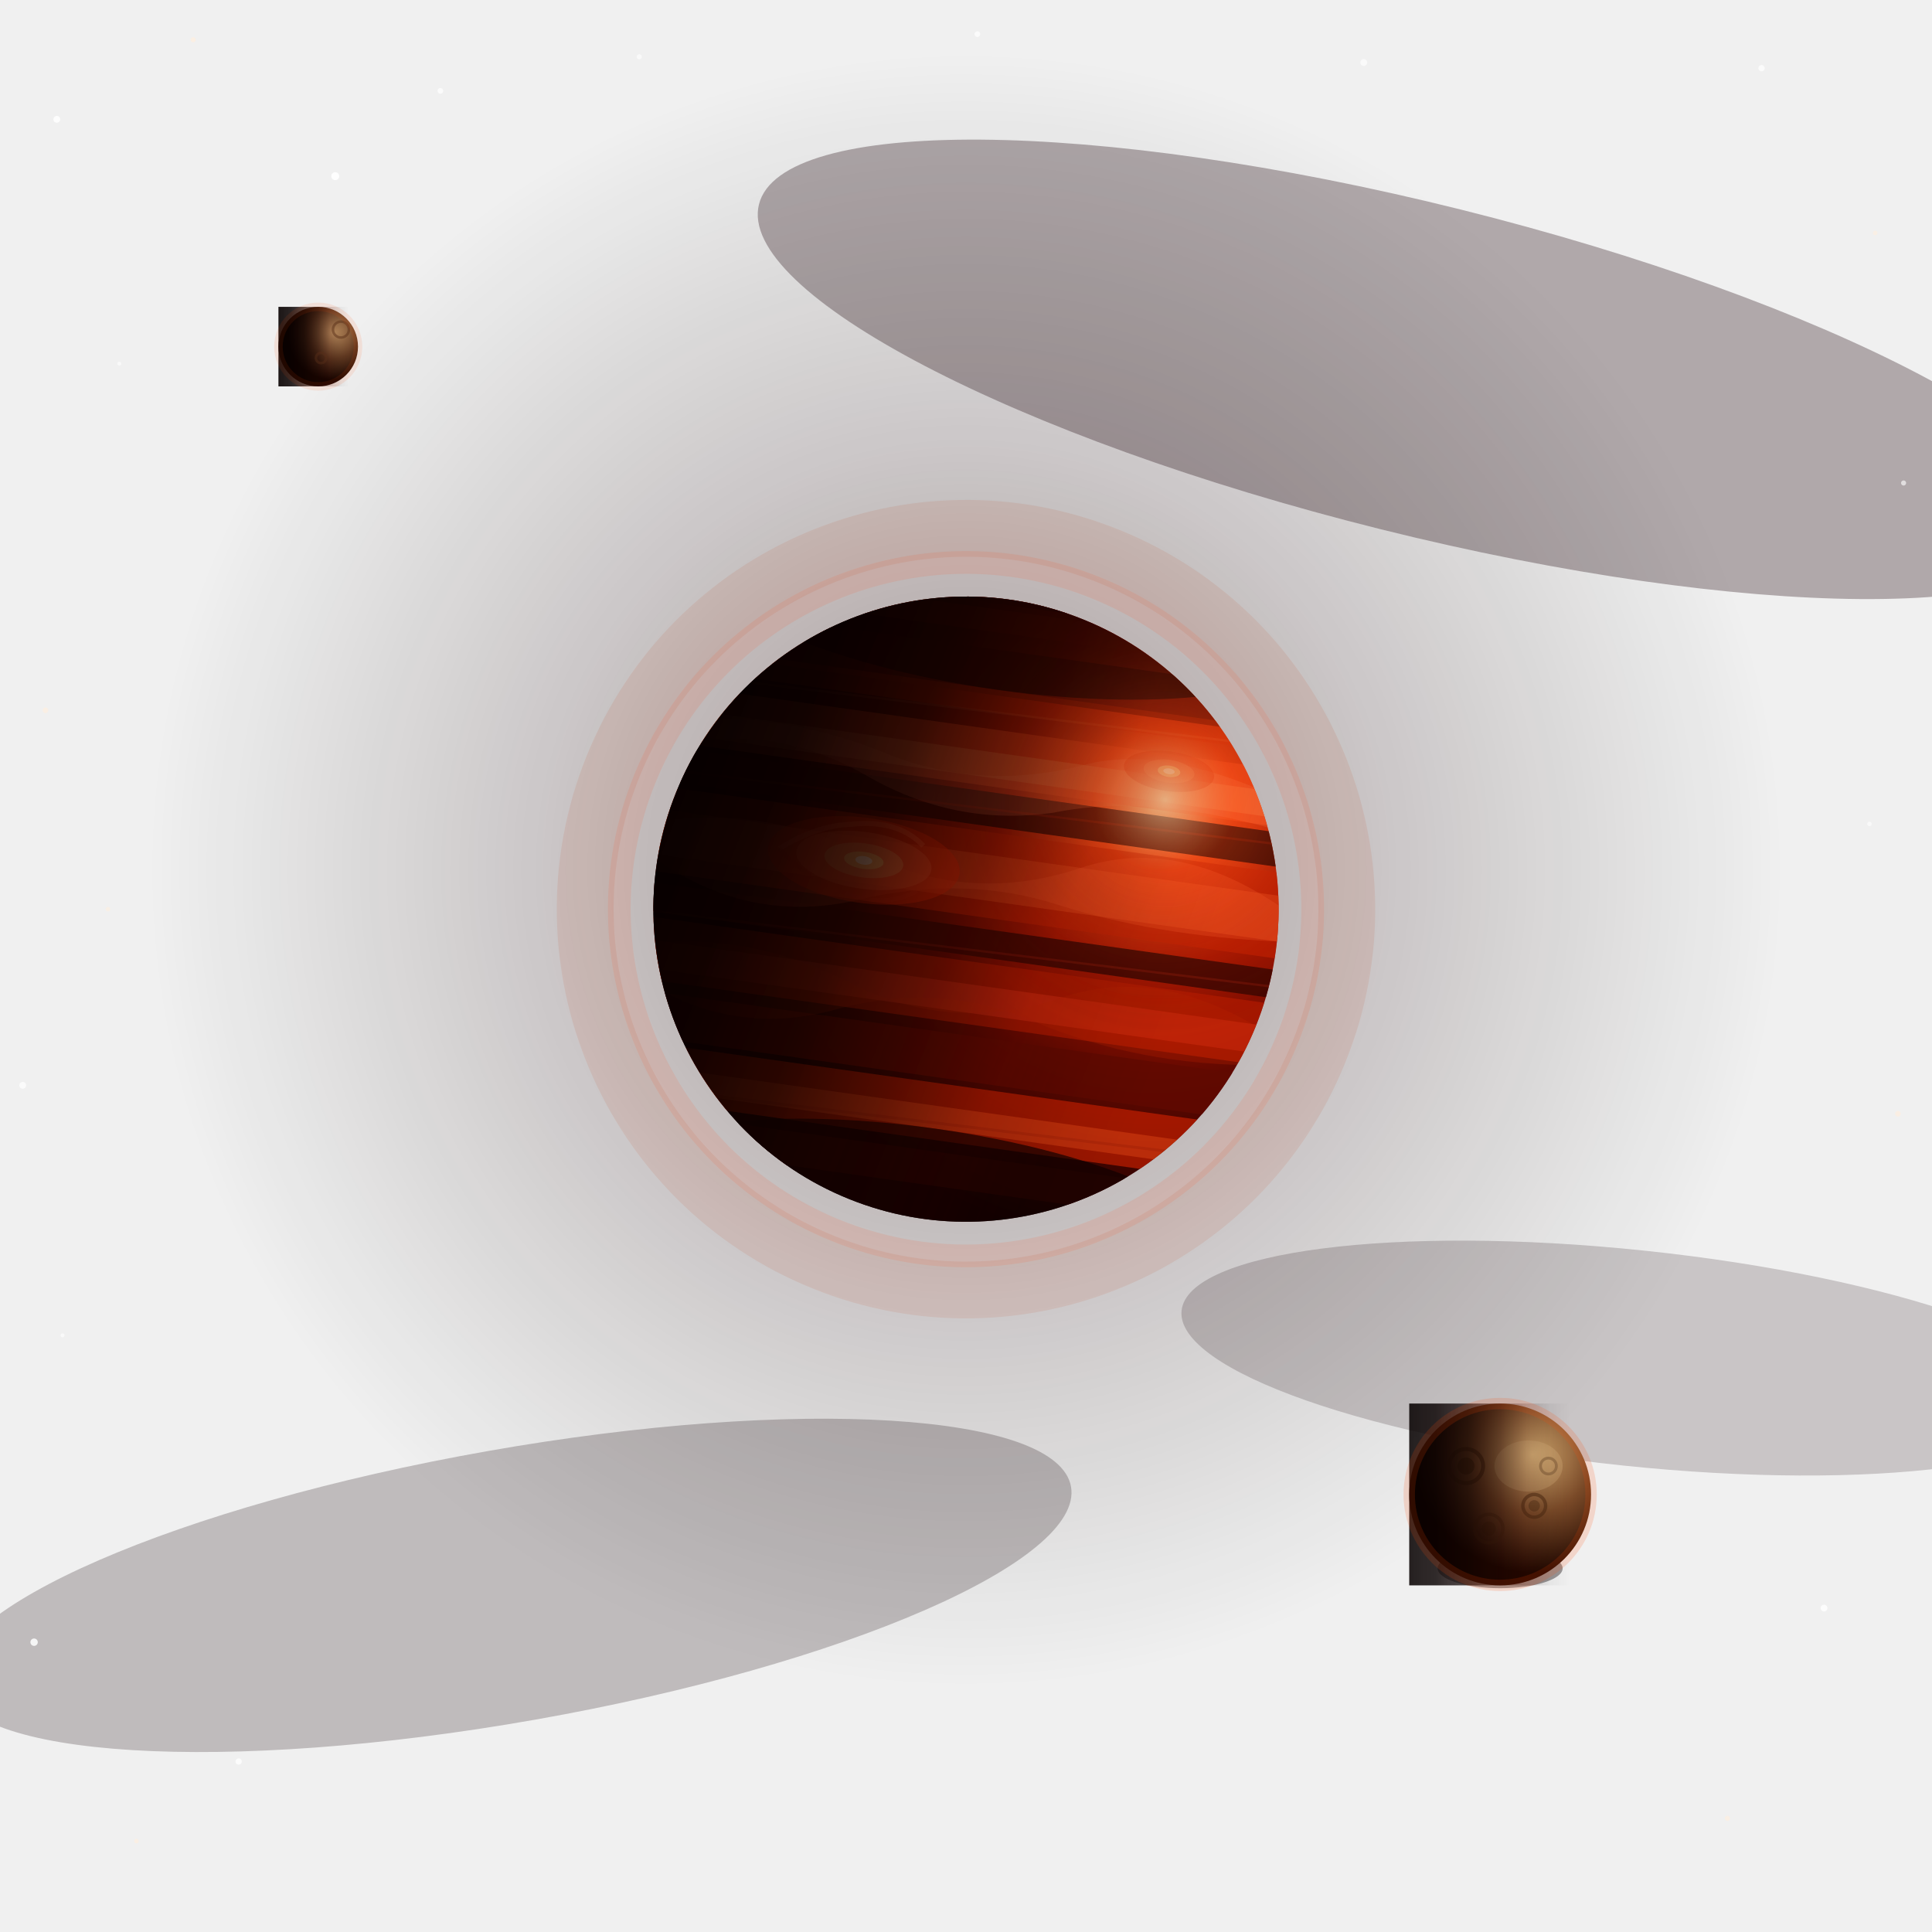
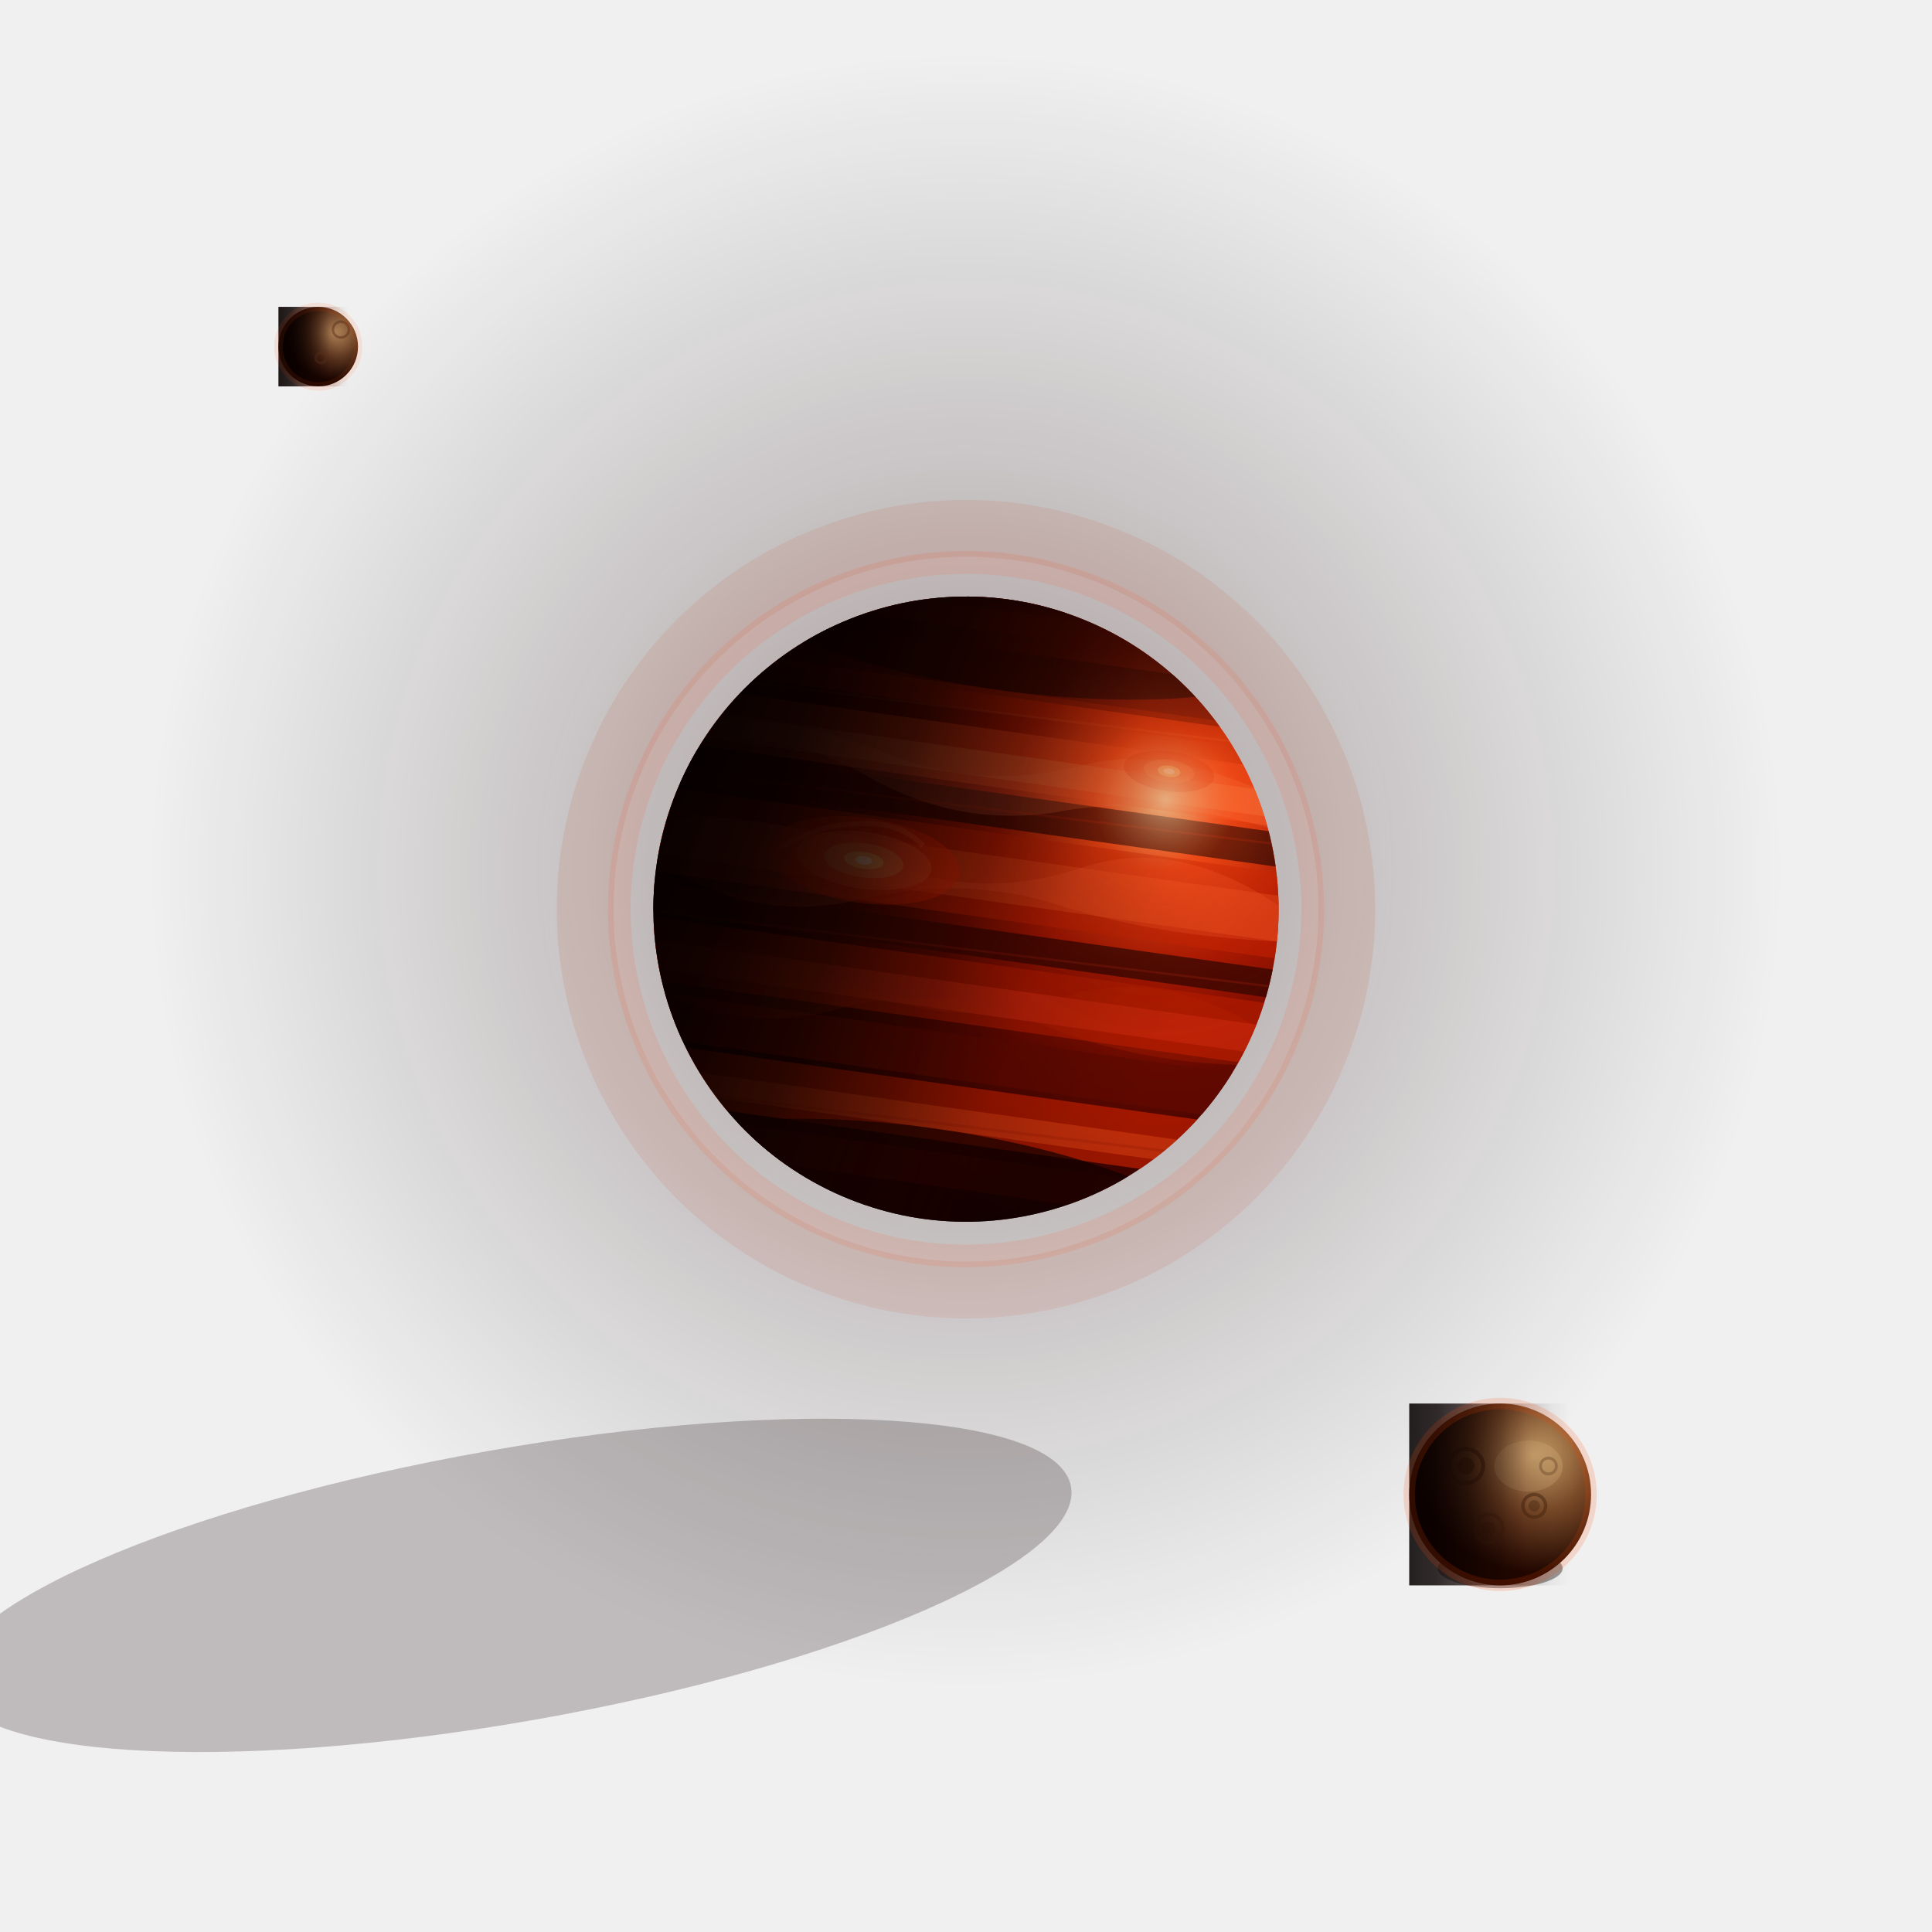
<svg xmlns="http://www.w3.org/2000/svg" width="100%" viewBox="0 0 680 680">
  <defs>
    <radialGradient id="sceneGlow" cx="50%" cy="48%" r="42%">
      <stop offset="0%" stop-color="#3a0808" stop-opacity="0.40" />
      <stop offset="55%" stop-color="#180204" stop-opacity="0.16" />
      <stop offset="100%" stop-color="#000" stop-opacity="0" />
    </radialGradient>
    <radialGradient id="pDay" cx="72%" cy="24%" r="70%">
      <stop offset="0%" stop-color="#ff9050" />
      <stop offset="14%" stop-color="#f04010" />
      <stop offset="36%" stop-color="#b01600" />
      <stop offset="62%" stop-color="#600800" />
      <stop offset="100%" stop-color="#1c0100" />
    </radialGradient>
    <linearGradient id="nightShadow" x1="0%" y1="0%" x2="100%" y2="0%">
      <stop offset="0%" stop-color="#060000" stop-opacity="0.98" />
      <stop offset="15%" stop-color="#080000" stop-opacity="0.93" />
      <stop offset="32%" stop-color="#0d0100" stop-opacity="0.78" />
      <stop offset="50%" stop-color="#150100" stop-opacity="0.48" />
      <stop offset="65%" stop-color="#200200" stop-opacity="0.18" />
      <stop offset="78%" stop-color="#000" stop-opacity="0.05" />
      <stop offset="88%" stop-color="#000" stop-opacity="0" />
      <stop offset="100%" stop-color="#000" stop-opacity="0" />
    </linearGradient>
    <radialGradient id="shine" cx="73%" cy="22%" r="38%">
      <stop offset="0%" stop-color="#ffddaa" stop-opacity="0.72" />
      <stop offset="30%" stop-color="#ff6020" stop-opacity="0.28" />
      <stop offset="100%" stop-color="#000" stop-opacity="0" />
    </radialGradient>
    <radialGradient id="mGrad" cx="68%" cy="28%" r="65%">
      <stop offset="0%" stop-color="#d4aa70" />
      <stop offset="50%" stop-color="#7a4a28" />
      <stop offset="100%" stop-color="#220800" />
    </radialGradient>
    <radialGradient id="m2Grad" cx="70%" cy="32%" r="60%">
      <stop offset="0%" stop-color="#c09060" />
      <stop offset="55%" stop-color="#603820" />
      <stop offset="100%" stop-color="#180500" />
    </radialGradient>
    <clipPath id="pClip">
      <circle cx="340" cy="320" r="110" />
    </clipPath>
  </defs>
-   <ellipse cx="500" cy="130" rx="240" ry="58" fill="#1a0008" opacity="0.30" transform="rotate(14,500,130)" />
  <ellipse cx="180" cy="558" rx="200" ry="48" fill="#100004" opacity="0.22" transform="rotate(-10,180,558)" />
-   <ellipse cx="575" cy="478" rx="160" ry="38" fill="#140206" opacity="0.18" transform="rotate(6,575,478)" />
-   <circle cx="20" cy="42" r="1.2" fill="#fff" opacity="0.88" />
-   <circle cx="68" cy="14" r="0.9" fill="#ffeedd" opacity="0.70" />
-   <circle cx="118" cy="62" r="1.4" fill="#fff" opacity="0.92" />
-   <circle cx="42" cy="128" r="0.7" fill="#fff" opacity="0.58" />
-   <circle cx="16" cy="250" r="1.0" fill="#ffeedd" opacity="0.65" />
-   <circle cx="8" cy="382" r="1.2" fill="#fff" opacity="0.75" />
-   <circle cx="22" cy="470" r="0.7" fill="#fff" opacity="0.58" />
-   <circle cx="12" cy="578" r="1.3" fill="#fff" opacity="0.85" />
-   <circle cx="48" cy="648" r="0.8" fill="#ffeedd" opacity="0.65" />
-   <circle cx="155" cy="32" r="1.0" fill="#fff" opacity="0.75" />
-   <circle cx="84" cy="620" r="1.1" fill="#fff" opacity="0.78" />
-   <circle cx="620" cy="24" r="1.1" fill="#fff" opacity="0.72" />
-   <circle cx="660" cy="82" r="0.8" fill="#ffeedd" opacity="0.58" />
-   <circle cx="670" cy="170" r="0.9" fill="#fff" opacity="0.62" />
-   <circle cx="668" cy="392" r="1.0" fill="#ffeedd" opacity="0.68" />
-   <circle cx="642" cy="566" r="1.2" fill="#fff" opacity="0.78" />
-   <circle cx="608" cy="640" r="0.9" fill="#ffeedd" opacity="0.65" />
-   <circle cx="344" cy="12" r="1.0" fill="#fff" opacity="0.75" />
-   <circle cx="480" cy="22" r="1.2" fill="#fff" opacity="0.68" />
-   <circle cx="225" cy="20" r="0.9" fill="#fff" opacity="0.62" />
-   <circle cx="38" cy="320" r="0.8" fill="#ffeedd" opacity="0.55" />
-   <circle cx="658" cy="290" r="0.8" fill="#fff" opacity="0.58" />
  <circle cx="340" cy="320" r="340" fill="url(#sceneGlow)" />
  <g transform="rotate(22, 340, 320)">
    <circle cx="340" cy="320" r="134" fill="none" stroke="#c03000" stroke-width="20" opacity="0.09" />
    <circle cx="340" cy="320" r="122" fill="none" stroke="#ff5020" stroke-width="8" opacity="0.12" />
    <circle cx="340" cy="320" r="110" fill="url(#pDay)" />
    <g clip-path="url(#pClip)">
      <g transform="rotate(-14, 340, 320)">
        <rect x="230" y="198" width="220" height="14" fill="#5a0800" opacity="0.82" />
        <rect x="230" y="214" width="220" height="8" fill="#b01800" opacity="0.40" />
        <rect x="230" y="228" width="220" height="16" fill="#660a00" opacity="0.76" />
        <rect x="230" y="242" width="220" height="8" fill="#e02800" opacity="0.32" />
        <rect x="230" y="256" width="220" height="20" fill="#ff4a18" opacity="0.54" />
        <rect x="230" y="264" width="220" height="9" fill="#ff8040" opacity="0.40" />
        <rect x="230" y="278" width="220" height="12" fill="#380500" opacity="0.92" />
        <rect x="230" y="292" width="220" height="30" fill="#cc2000" opacity="0.64" />
        <rect x="230" y="300" width="220" height="16" fill="#ff5a20" opacity="0.36" />
        <rect x="230" y="326" width="220" height="10" fill="#420600" opacity="0.90" />
        <rect x="230" y="338" width="220" height="22" fill="#be1c00" opacity="0.60" />
        <rect x="230" y="346" width="220" height="10" fill="#ff4020" opacity="0.28" />
        <rect x="230" y="364" width="220" height="16" fill="#600900" opacity="0.80" />
        <rect x="230" y="382" width="220" height="20" fill="#e02400" opacity="0.56" />
        <rect x="230" y="390" width="220" height="8" fill="#ff6020" opacity="0.30" />
        <rect x="230" y="406" width="220" height="12" fill="#480700" opacity="0.84" />
        <path d="M230 268 Q268 260 306 270 Q340 278 374 264 Q402 252 450 268 L450 278 Q400 270 366 282 Q332 292 298 278 Q262 264 230 278Z" fill="#ff7848" opacity="0.26" />
        <path d="M230 304 Q266 294 304 306 Q342 318 378 300 Q410 284 450 304 L450 316 Q408 320 372 314 Q338 308 302 322 Q266 336 230 318Z" fill="#ff5828" opacity="0.30" />
        <path d="M230 348 Q266 338 305 352 Q342 364 378 346 Q410 330 450 348 L450 360 Q408 366 370 356 Q334 346 298 362 Q264 376 230 360Z" fill="#be2200" opacity="0.26" />
        <ellipse cx="302" cy="308" rx="34" ry="15" fill="#ff2800" opacity="0.52" />
        <ellipse cx="302" cy="308" rx="24" ry="10" fill="#ff5020" opacity="0.58" />
        <ellipse cx="302" cy="308" rx="14" ry="6" fill="#ff8040" opacity="0.62" />
        <ellipse cx="302" cy="308" rx="7" ry="3" fill="#ffb860" opacity="0.68" />
        <ellipse cx="302" cy="308" rx="3" ry="1.5" fill="#fff" opacity="0.50" />
        <path d="M272 308 Q284 298 296 296 Q312 292 322 300" fill="none" stroke="#ff5828" stroke-width="1.8" opacity="0.44" />
        <path d="M272 308 Q284 318 296 320 Q312 324 322 316" fill="none" stroke="#e02808" stroke-width="1.5" opacity="0.38" />
        <ellipse cx="404" cy="262" rx="16" ry="7" fill="#e82800" opacity="0.44" />
        <ellipse cx="404" cy="262" rx="9" ry="4" fill="#ff6830" opacity="0.50" />
        <ellipse cx="404" cy="262" rx="4" ry="2" fill="#ffcc70" opacity="0.50" />
        <ellipse cx="404" cy="262" rx="2" ry="1" fill="#fff" opacity="0.38" />
        <line x1="230" y1="252" x2="450" y2="248" stroke="#ff7838" stroke-width="0.8" opacity="0.16" />
        <line x1="230" y1="286" x2="450" y2="282" stroke="#ff2808" stroke-width="0.8" opacity="0.15" />
        <line x1="230" y1="336" x2="450" y2="332" stroke="#ff3818" stroke-width="0.8" opacity="0.16" />
        <line x1="230" y1="398" x2="450" y2="394" stroke="#780a00" stroke-width="1.0" opacity="0.18" />
        <ellipse cx="340" cy="210" rx="110" ry="32" fill="#0e0000" opacity="0.62" />
        <ellipse cx="340" cy="430" rx="110" ry="32" fill="#0e0000" opacity="0.68" />
      </g>
      <circle cx="340" cy="320" r="110" fill="url(#shine)" />
      <rect x="230" y="210" width="220" height="220" fill="url(#nightShadow)" />
    </g>
  </g>
  <ellipse cx="528" cy="552" rx="22" ry="7" fill="#0a0000" opacity="0.38" />
  <circle cx="528" cy="526" r="32" fill="url(#mGrad)" />
  <circle cx="516" cy="516" r="6" fill="none" stroke="#4a2810" stroke-width="1.4" opacity="0.62" />
  <circle cx="516" cy="516" r="3" fill="#3a1e08" opacity="0.42" />
  <circle cx="540" cy="530" r="4" fill="none" stroke="#4a2810" stroke-width="1.2" opacity="0.52" />
  <circle cx="540" cy="530" r="2" fill="#3a1e08" opacity="0.32" />
  <circle cx="524" cy="538" r="5" fill="none" stroke="#4a2810" stroke-width="1.2" opacity="0.46" />
  <circle cx="524" cy="538" r="2.5" fill="#3a1e08" opacity="0.28" />
  <circle cx="545" cy="516" r="2.8" fill="none" stroke="#4a2810" stroke-width="1" opacity="0.44" />
  <ellipse cx="538" cy="516" rx="12" ry="9" fill="#e8c088" opacity="0.24" />
  <rect x="496" y="494" width="64" height="64" fill="url(#nightShadow)" opacity="0.88" style="clip-path: circle(32px at 32px 32px)" />
  <circle cx="528" cy="526" r="32" fill="none" stroke="#ff4400" stroke-width="4" opacity="0.16" />
  <circle cx="112" cy="122" r="14" fill="url(#m2Grad)" />
  <rect x="98" y="108" width="28" height="28" fill="url(#nightShadow)" opacity="0.92" style="clip-path: circle(14px at 14px 14px)" />
  <circle cx="120" cy="116" r="2.8" fill="none" stroke="#5a3018" stroke-width="0.9" opacity="0.50" />
  <circle cx="113" cy="126" r="1.8" fill="none" stroke="#5a3018" stroke-width="0.9" opacity="0.40" />
  <circle cx="112" cy="122" r="14" fill="none" stroke="#ff4400" stroke-width="3" opacity="0.10" />
</svg>
